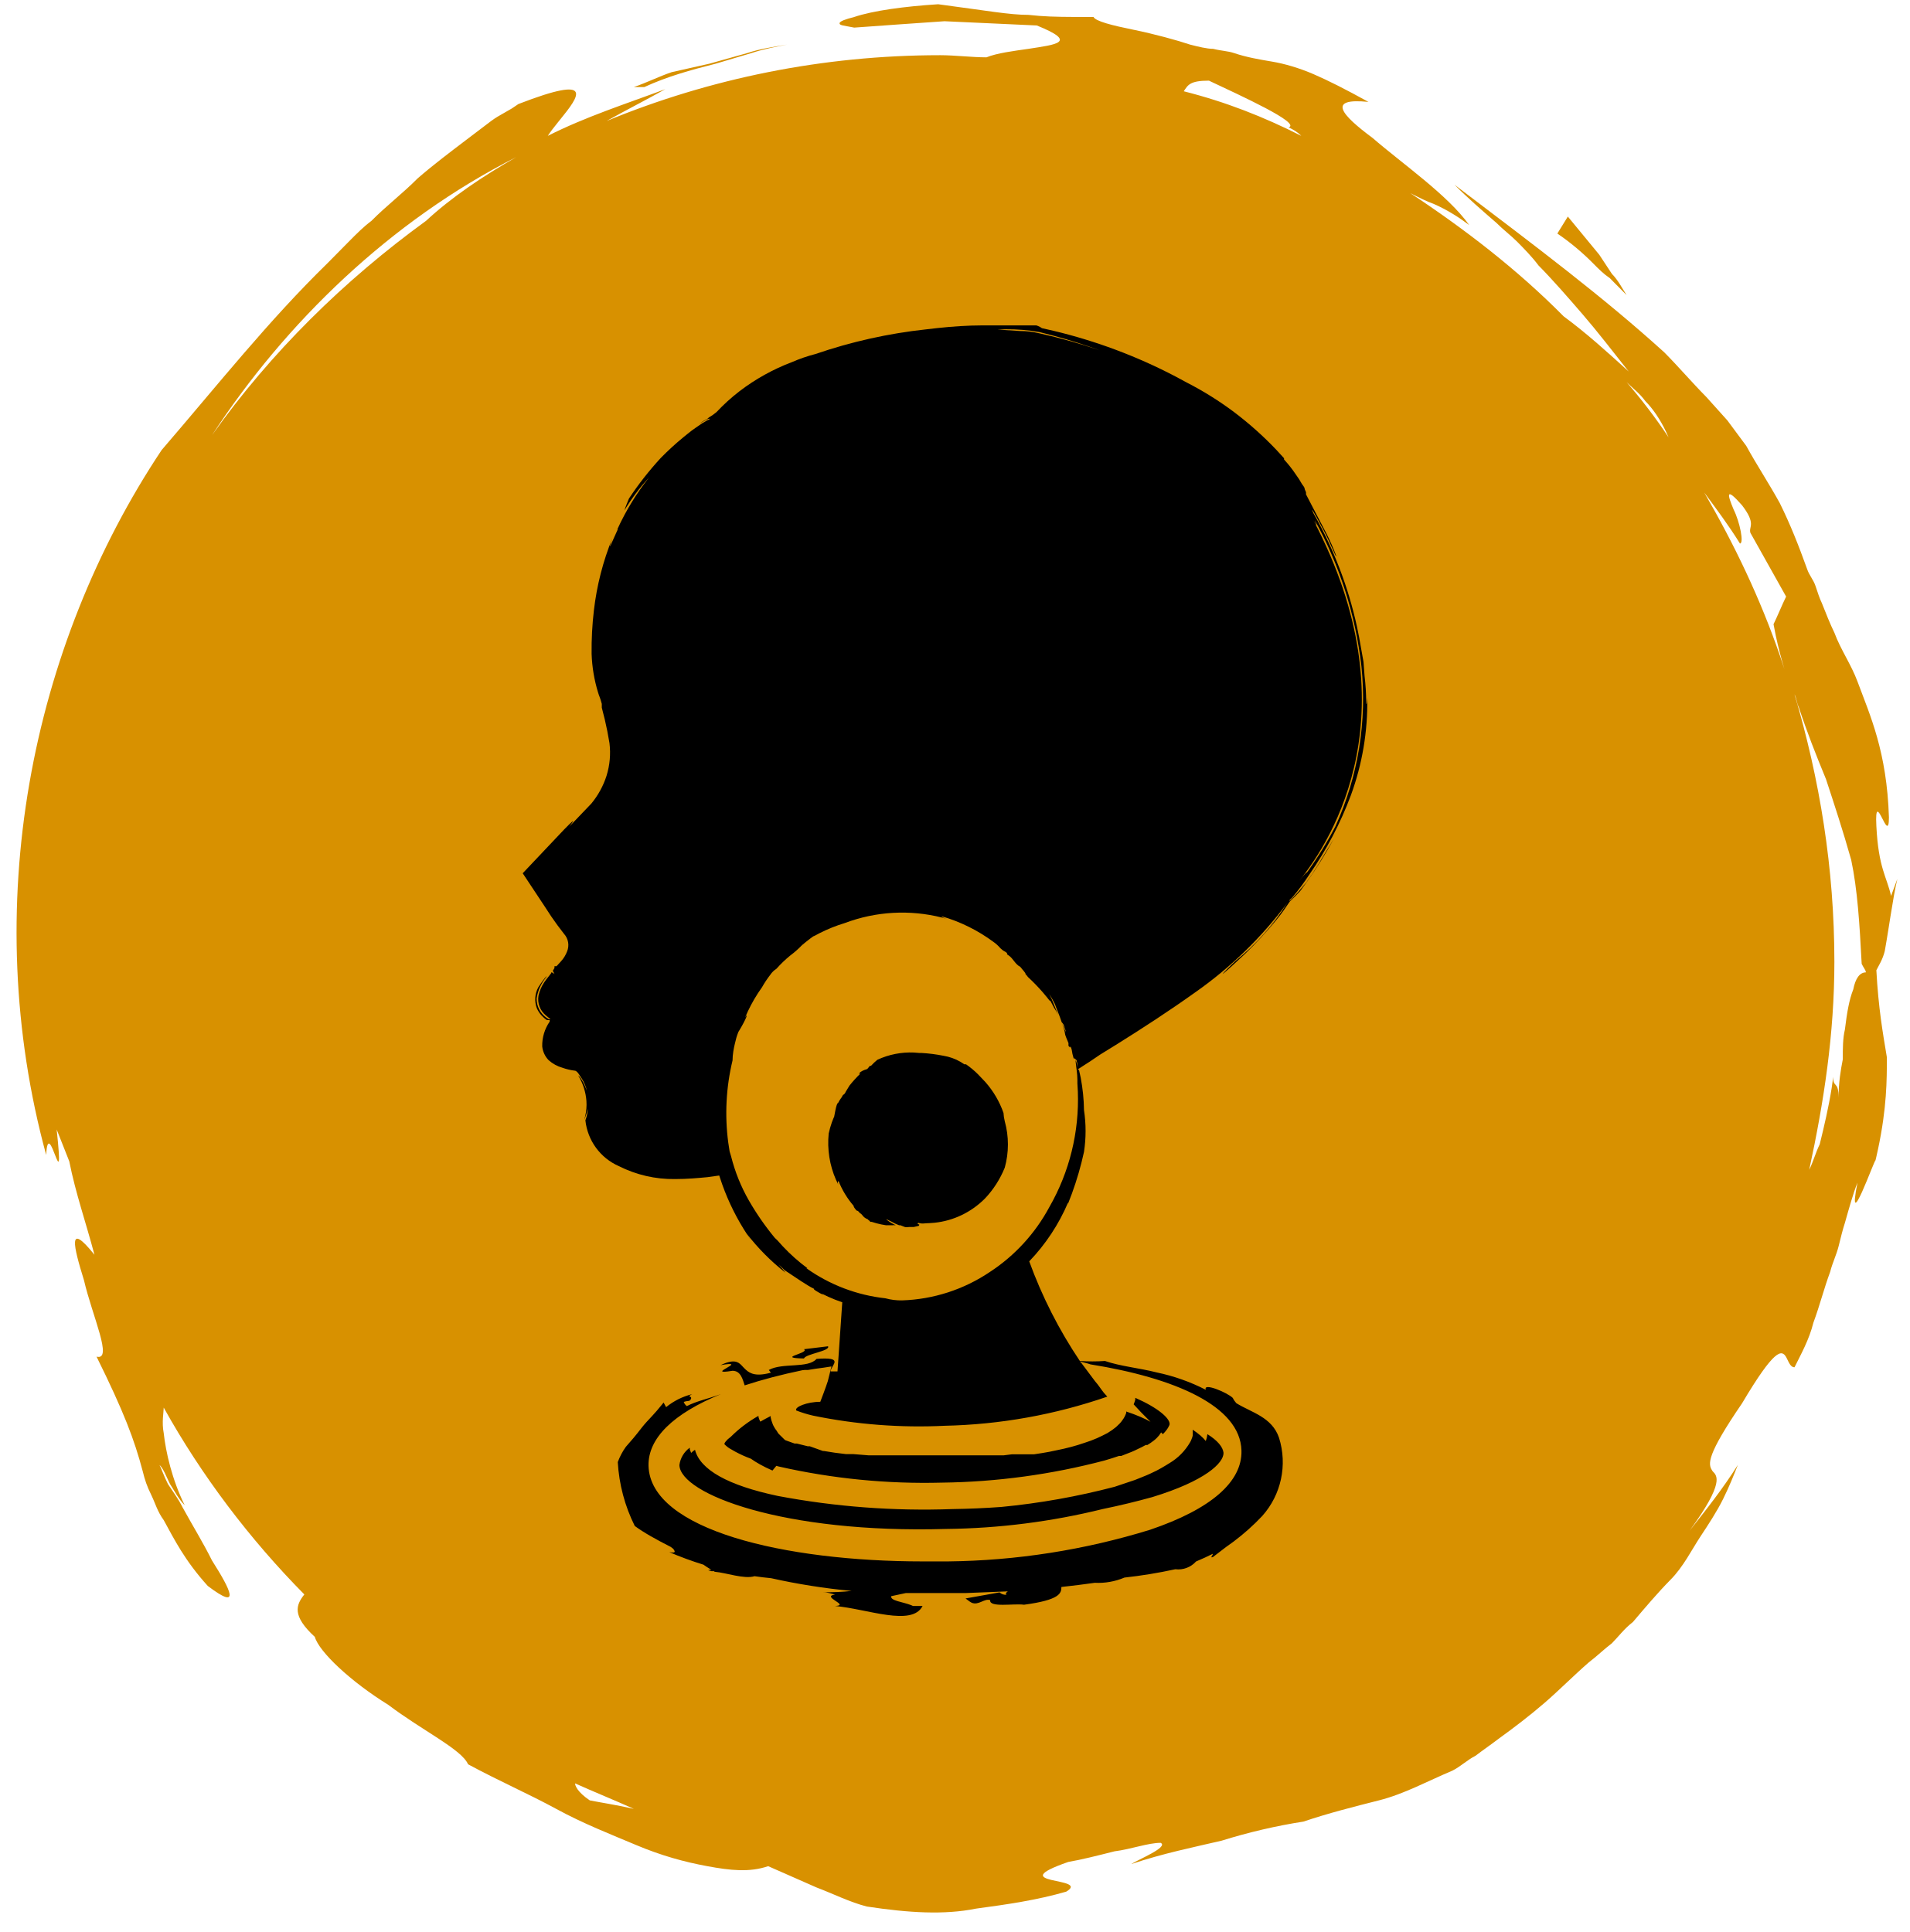
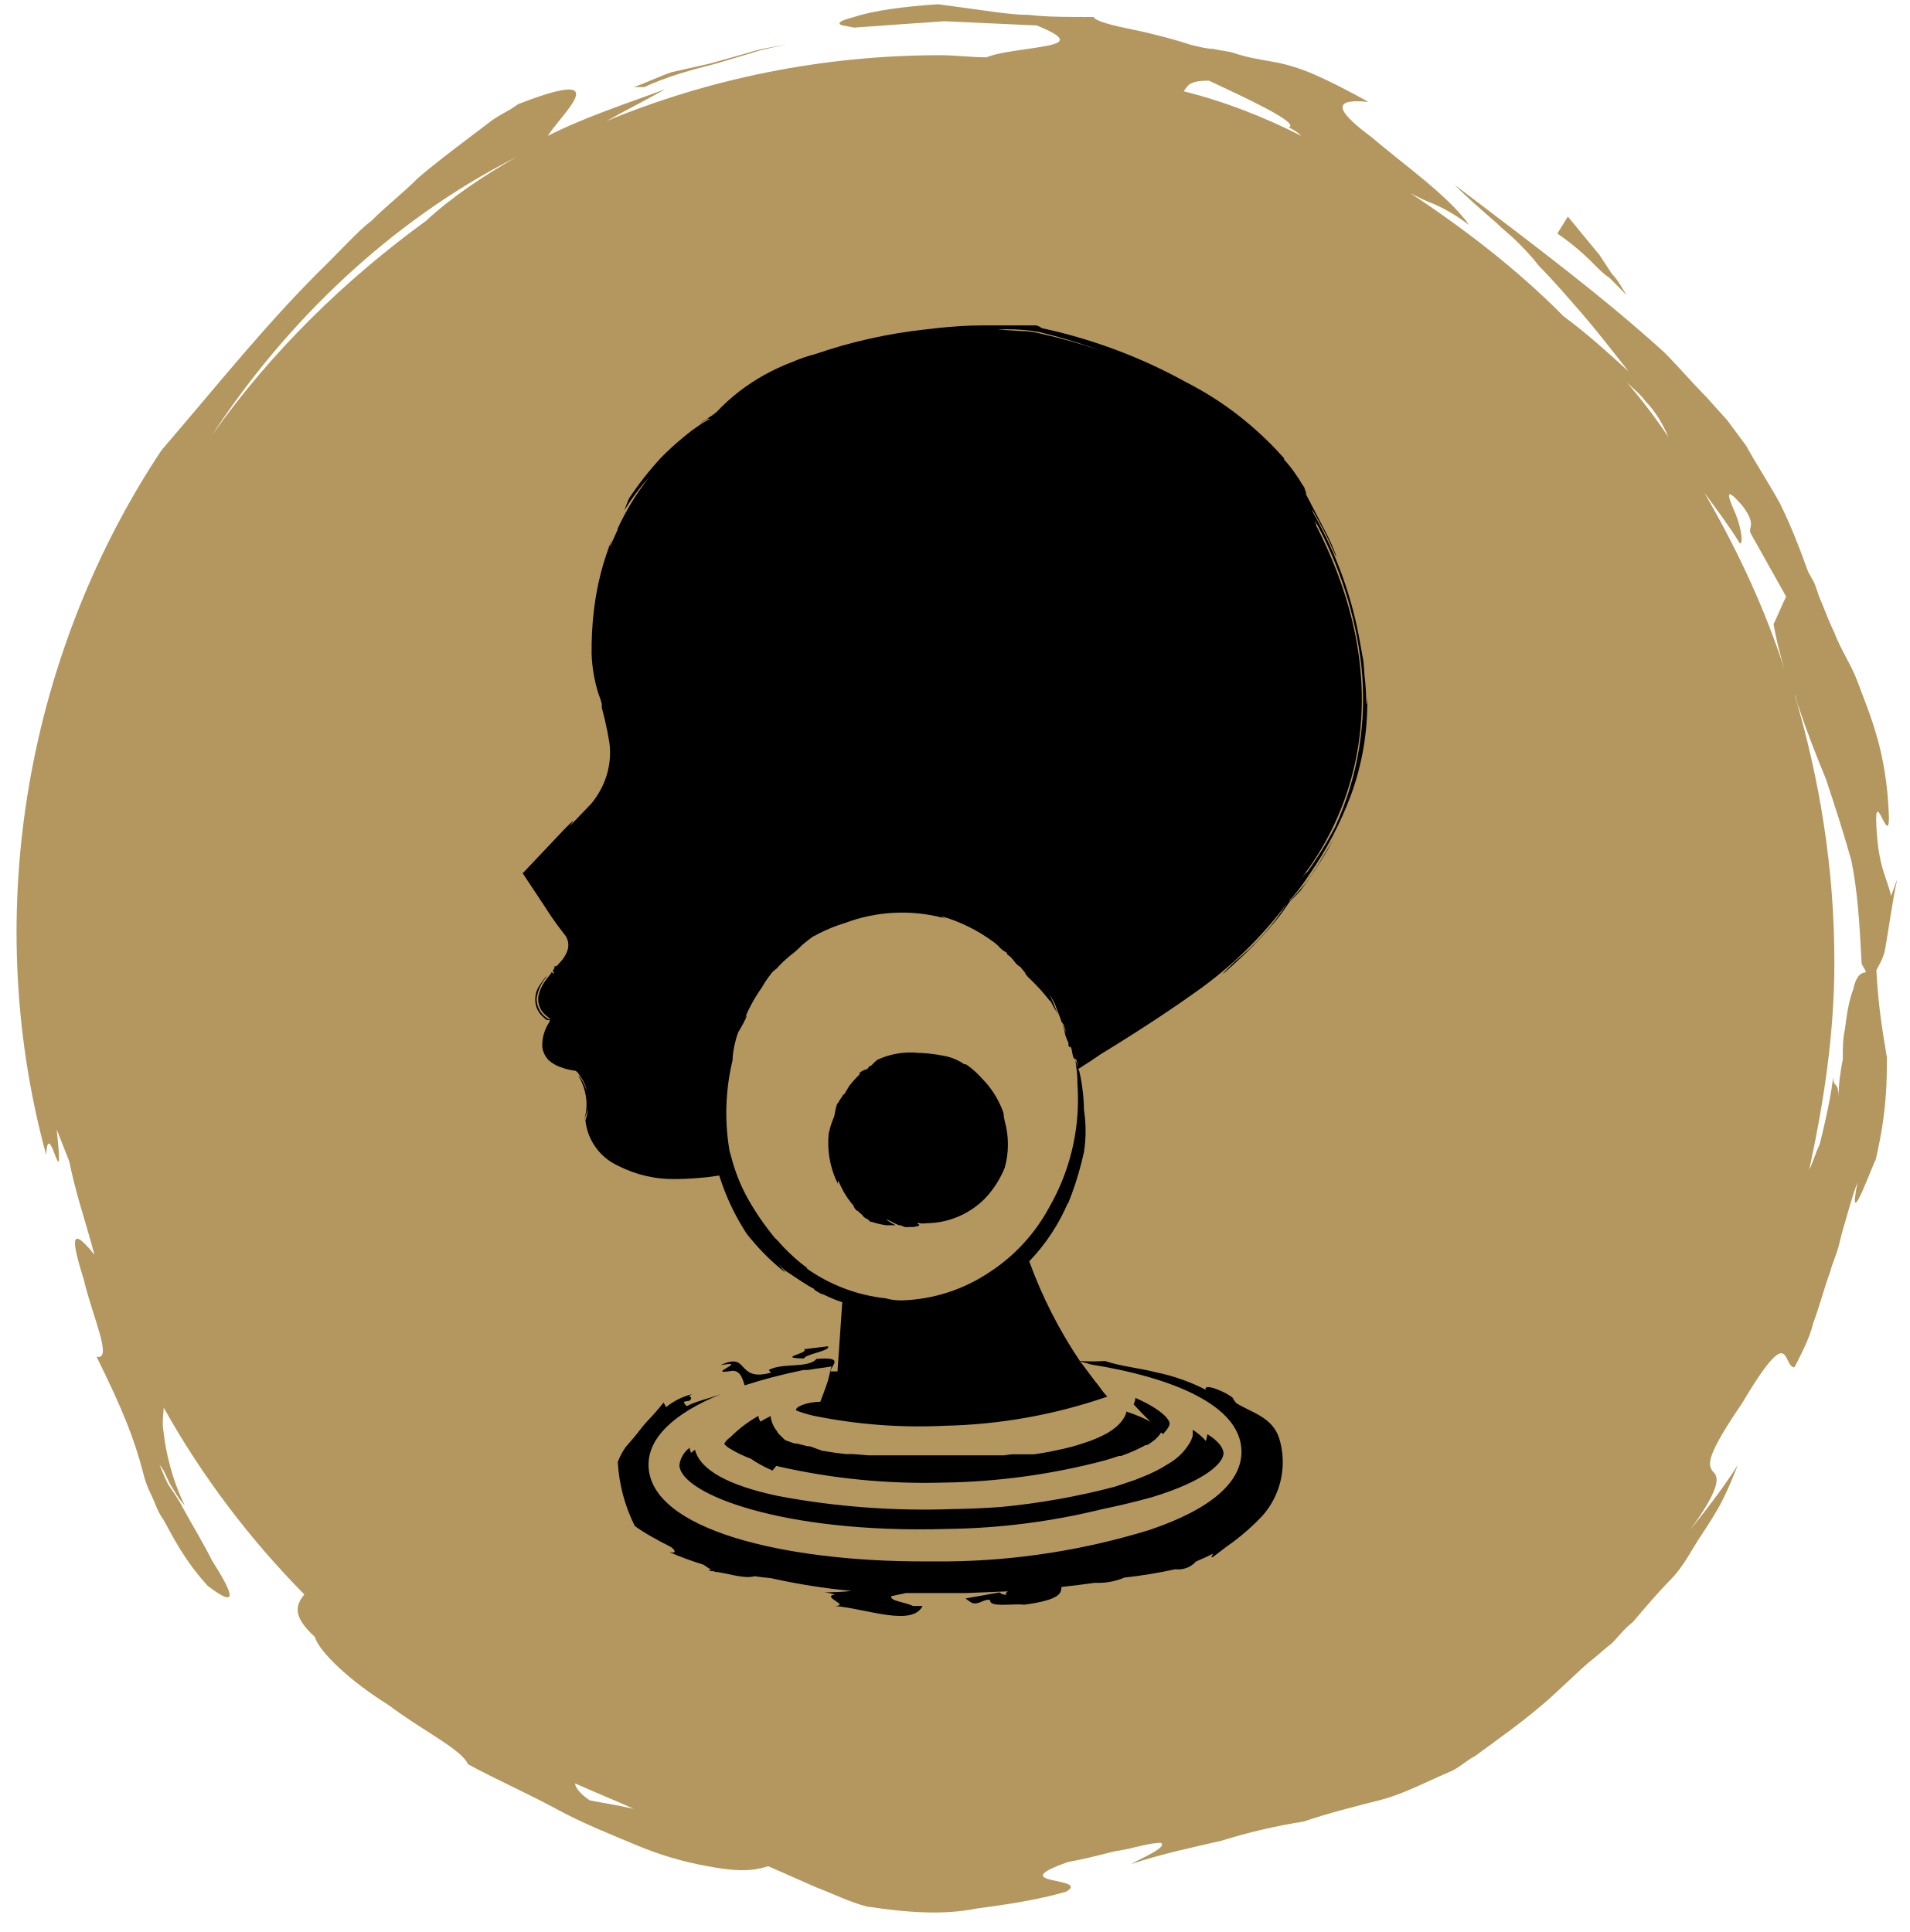
<svg xmlns="http://www.w3.org/2000/svg" width="85" height="86" viewBox="0 0 85 86">
  <g fill="none" fill-rule="evenodd">
    <g fill-rule="nonzero">
      <g>
        <g>
-           <path fill="#D89100" d="M41.753.189c2.148.284 3.176.473 4.016.473.66.074 1.206.09 2.089.093l.518.001h.289c.093.19.84.378 1.775.567.934.19 1.961.473 2.522.662.373.094.747.189 1.027.189.374.094.654.094.934.189.56.189 1.121.283 1.681.378.56.094 1.215.283 1.869.567.653.283 1.4.661 2.428 1.228-1.868-.189-1.214.567.187 1.607 1.308 1.134 3.363 2.552 4.297 3.875-.374-.284-.934-.662-1.588-.945-.28-.095-.654-.284-1.028-.473 2.429 1.607 4.764 3.402 6.819 5.481 1.027.756 1.961 1.607 2.896 2.457-.748-.945-1.402-1.795-2.055-2.551-.654-.756-1.308-1.512-1.962-2.174-.28-.378-.654-.756-.934-1.04-.28-.283-.654-.566-.934-.85-.654-.567-1.308-1.134-1.868-1.701 3.736 2.835 6.632 5.009 9.34 7.466.654.661 1.215 1.323 1.869 1.985l.934 1.04.84 1.133c.467.85 1.028 1.701 1.495 2.552.467.945.84 1.89 1.214 2.93.093.283.28.472.374.756.093.283.187.567.28.756.187.472.374.945.56 1.323.28.756.748 1.417 1.028 2.173.56 1.512 1.308 3.119 1.4 6.049 0 1.323-.653-1.418-.56.378.094 1.89.468 2.268.654 3.118l.28-.756c-.101.413-.203 1.022-.305 1.66l-.102.64c-.051.318-.102.63-.153.913-.093.378-.28.662-.374.851.094 1.701.28 2.74.468 3.875l-.001.389c-.006 1.07-.062 2.414-.56 4.43l.055-.227c-.014-.138-1.303 3.517-.802.984-.187.472-.374 1.134-.56 1.795-.094.284-.187.662-.28 1.04-.094.378-.281.756-.374 1.134-.28.756-.467 1.512-.748 2.268-.187.756-.56 1.418-.84 1.985-.11 0-.18-.084-.24-.19l-.034-.066-.066-.135-.034-.064c-.195-.338-.511-.385-1.962 2.061-1.579 2.308-1.51 2.698-1.34 2.972l.033.052c.187.19.56.473-1.028 2.646.748-.945 1.495-1.89 2.149-2.93-.187.473-.374.946-.654 1.513s-.654 1.134-1.028 1.701c-.373.567-.747 1.323-1.307 1.89-.56.567-1.121 1.229-1.682 1.89-.373.284-.654.662-.934.945-.373.284-.654.567-1.027.85-.654.568-1.308 1.23-1.962 1.796-.654.567-1.4 1.134-2.055 1.607-.373.284-.654.473-1.027.756-.374.19-.654.473-1.028.662-1.12.472-2.148 1.04-3.269 1.323-1.12.283-2.242.567-3.363.945-1.214.189-2.428.472-3.642.85-1.215.284-2.616.567-4.017 1.04.28-.19 1.681-.756 1.308-.945-.56 0-1.308.283-2.055.378-.747.189-1.495.378-2.055.472-2.99 1.04 1.027.662-.093 1.323-1.308.378-2.616.567-4.017.756-1.401.284-2.989.19-4.857-.094-.747-.19-1.495-.567-2.242-.85l-2.148-.946c-.84.284-1.682.19-2.709 0-1.027-.189-2.055-.472-3.176-.945-1.12-.472-2.335-.945-3.55-1.606-1.214-.662-2.521-1.229-3.922-1.985-.28-.661-2.055-1.512-3.55-2.646-1.681-1.04-3.082-2.363-3.269-3.024-1.027-.945-.84-1.418-.467-1.89-2.429-2.458-4.577-5.293-6.258-8.317 0 .19-.094.662 0 1.134.093.85.373 2.08.934 3.213-.28-.283-.467-.661-.654-.945-.187-.378-.28-.661-.467-.85.093.189.187.472.374.85.186.284.467.662.653 1.04.467.85.934 1.606 1.308 2.363.84 1.323 1.308 2.268-.187 1.134-1.027-1.134-1.494-2.08-1.961-2.93-.14-.19-.234-.378-.316-.567l-.158-.378-.087-.19c-.187-.377-.28-.66-.373-1.039-.374-1.417-.841-2.646-2.055-5.103.747.189-.187-1.796-.56-3.402-.468-1.512-.748-2.646.466-1.134-.373-1.418-.84-2.74-1.12-4.158l-.561-1.418c.374 3.497-.374-.756-.467 1.134C.56 45.93.374 40.259 1.308 34.873c.934-5.387 2.989-10.49 5.884-14.838 2.522-2.93 4.764-5.765 7.38-8.316l.933-.945c.374-.378.654-.662 1.028-.945.654-.662 1.401-1.229 2.055-1.89.654-.568 1.401-1.135 2.148-1.702l1.121-.85c.094-.071.193-.136.295-.198l.625-.36.294-.198c3.482-1.35 2.675-.32 1.866.681l-.105.13c-.175.217-.34.427-.453.606 1.681-.85 3.456-1.417 5.23-2.079-.84.473-1.774.945-2.614 1.418 4.576-1.89 9.62-2.93 14.851-2.93.654 0 1.401.095 2.055.095.467-.19 1.214-.284 1.868-.378 1.215-.19 2.242-.284.374-1.04l-4.11-.189c-1.401.095-2.709.19-4.017.284-.467-.095-.653-.095-.653-.19 0-.094.28-.188.653-.283.841-.283 2.242-.472 3.737-.567zm-16.16 79.196c0 .094.094.378.654.756.467.094 1.121.189 1.962.378-.84-.378-1.775-.756-2.616-1.134zm54.27-48.482c1.12 3.78 1.774 7.75 1.774 11.908 0 3.213-.467 6.237-1.12 9.262.186-.378.28-.757.467-1.135.2-.81.4-1.668.532-2.505l.07-.5v.055c.005.41.208.164.235.736l.003.135c0-.661.094-1.228.187-1.7 0-.473 0-.946.093-1.324.094-.756.187-1.323.374-1.795.093-.473.28-.756.56-.756 0-.095-.093-.19-.186-.379-.094-1.795-.187-3.307-.467-4.63-.374-1.323-.748-2.457-1.121-3.591-.467-1.135-.84-2.08-1.215-3.214-.093-.189-.093-.378-.186-.567zm-4.017-8.978c1.344 2.32 2.487 4.706 3.373 7.275l.2.603-.02-.065c-.135-.457-.262-.937-.37-1.441l-.1-.512c.186-.378.373-.85.56-1.229l-1.588-2.835c-.093-.284.28-.378-.374-1.229-.747-.85-.653-.472-.373.19.28.566.467 1.511.28 1.511-.467-.756-1.027-1.512-1.588-2.268zm-3.456-4.914c.654.756 1.308 1.607 1.868 2.457l-.109-.243c-.264-.557-.591-1.033-.918-1.363-.14-.19-.28-.331-.42-.461l-.28-.255zM22.978 6.993c-5.604 2.836-10.275 7.372-13.544 12.38 2.615-3.685 5.885-6.898 9.528-9.544 1.12-1.04 2.522-1.985 4.016-2.836zM69.775 9.64l1.4 1.7.561.851c.28.284.467.662.654.945l-.195-.198-.357-.36-.195-.198c-.28-.189-.467-.378-.747-.661-.467-.473-1.028-.945-1.588-1.323l.467-.756zM53.802 3.59c-.84 0-.934.19-1.12.473 1.867.472 3.549 1.134 5.23 1.984-.187-.189-.374-.283-.56-.378.56-.189-2.149-1.417-3.55-2.079zM35.027 1.985c-.467.094-1.027.189-1.587.378l-1.588.472c-1.121.284-2.149.567-3.176 1.04h-.467c.56-.19 1.12-.473 1.681-.662l1.681-.378 1.682-.472c.56-.19 1.214-.284 1.774-.378z" transform="translate(-676 -8988) translate(227 8988) translate(449)" />
+           <path fill="#b3975e" d="M41.753.189c2.148.284 3.176.473 4.016.473.66.074 1.206.09 2.089.093l.518.001h.289c.093.19.84.378 1.775.567.934.19 1.961.473 2.522.662.373.094.747.189 1.027.189.374.094.654.094.934.189.56.189 1.121.283 1.681.378.56.094 1.215.283 1.869.567.653.283 1.4.661 2.428 1.228-1.868-.189-1.214.567.187 1.607 1.308 1.134 3.363 2.552 4.297 3.875-.374-.284-.934-.662-1.588-.945-.28-.095-.654-.284-1.028-.473 2.429 1.607 4.764 3.402 6.819 5.481 1.027.756 1.961 1.607 2.896 2.457-.748-.945-1.402-1.795-2.055-2.551-.654-.756-1.308-1.512-1.962-2.174-.28-.378-.654-.756-.934-1.04-.28-.283-.654-.566-.934-.85-.654-.567-1.308-1.134-1.868-1.701 3.736 2.835 6.632 5.009 9.34 7.466.654.661 1.215 1.323 1.869 1.985l.934 1.04.84 1.133c.467.85 1.028 1.701 1.495 2.552.467.945.84 1.89 1.214 2.93.093.283.28.472.374.756.093.283.187.567.28.756.187.472.374.945.56 1.323.28.756.748 1.417 1.028 2.173.56 1.512 1.308 3.119 1.4 6.049 0 1.323-.653-1.418-.56.378.094 1.89.468 2.268.654 3.118l.28-.756c-.101.413-.203 1.022-.305 1.66l-.102.64c-.051.318-.102.63-.153.913-.093.378-.28.662-.374.851.094 1.701.28 2.74.468 3.875l-.001.389c-.006 1.07-.062 2.414-.56 4.43l.055-.227c-.014-.138-1.303 3.517-.802.984-.187.472-.374 1.134-.56 1.795-.094.284-.187.662-.28 1.04-.094.378-.281.756-.374 1.134-.28.756-.467 1.512-.748 2.268-.187.756-.56 1.418-.84 1.985-.11 0-.18-.084-.24-.19l-.034-.066-.066-.135-.034-.064c-.195-.338-.511-.385-1.962 2.061-1.579 2.308-1.51 2.698-1.34 2.972l.033.052c.187.19.56.473-1.028 2.646.748-.945 1.495-1.89 2.149-2.93-.187.473-.374.946-.654 1.513s-.654 1.134-1.028 1.701c-.373.567-.747 1.323-1.307 1.89-.56.567-1.121 1.229-1.682 1.89-.373.284-.654.662-.934.945-.373.284-.654.567-1.027.85-.654.568-1.308 1.23-1.962 1.796-.654.567-1.4 1.134-2.055 1.607-.373.284-.654.473-1.027.756-.374.19-.654.473-1.028.662-1.12.472-2.148 1.04-3.269 1.323-1.12.283-2.242.567-3.363.945-1.214.189-2.428.472-3.642.85-1.215.284-2.616.567-4.017 1.04.28-.19 1.681-.756 1.308-.945-.56 0-1.308.283-2.055.378-.747.189-1.495.378-2.055.472-2.99 1.04 1.027.662-.093 1.323-1.308.378-2.616.567-4.017.756-1.401.284-2.989.19-4.857-.094-.747-.19-1.495-.567-2.242-.85l-2.148-.946c-.84.284-1.682.19-2.709 0-1.027-.189-2.055-.472-3.176-.945-1.12-.472-2.335-.945-3.55-1.606-1.214-.662-2.521-1.229-3.922-1.985-.28-.661-2.055-1.512-3.55-2.646-1.681-1.04-3.082-2.363-3.269-3.024-1.027-.945-.84-1.418-.467-1.89-2.429-2.458-4.577-5.293-6.258-8.317 0 .19-.094.662 0 1.134.093.85.373 2.08.934 3.213-.28-.283-.467-.661-.654-.945-.187-.378-.28-.661-.467-.85.093.189.187.472.374.85.186.284.467.662.653 1.04.467.85.934 1.606 1.308 2.363.84 1.323 1.308 2.268-.187 1.134-1.027-1.134-1.494-2.08-1.961-2.93-.14-.19-.234-.378-.316-.567l-.158-.378-.087-.19c-.187-.377-.28-.66-.373-1.039-.374-1.417-.841-2.646-2.055-5.103.747.189-.187-1.796-.56-3.402-.468-1.512-.748-2.646.466-1.134-.373-1.418-.84-2.74-1.12-4.158l-.561-1.418c.374 3.497-.374-.756-.467 1.134C.56 45.93.374 40.259 1.308 34.873c.934-5.387 2.989-10.49 5.884-14.838 2.522-2.93 4.764-5.765 7.38-8.316l.933-.945c.374-.378.654-.662 1.028-.945.654-.662 1.401-1.229 2.055-1.89.654-.568 1.401-1.135 2.148-1.702l1.121-.85c.094-.071.193-.136.295-.198l.625-.36.294-.198c3.482-1.35 2.675-.32 1.866.681l-.105.13c-.175.217-.34.427-.453.606 1.681-.85 3.456-1.417 5.23-2.079-.84.473-1.774.945-2.614 1.418 4.576-1.89 9.62-2.93 14.851-2.93.654 0 1.401.095 2.055.095.467-.19 1.214-.284 1.868-.378 1.215-.19 2.242-.284.374-1.04l-4.11-.189c-1.401.095-2.709.19-4.017.284-.467-.095-.653-.095-.653-.19 0-.094.28-.188.653-.283.841-.283 2.242-.472 3.737-.567zm-16.16 79.196c0 .094.094.378.654.756.467.094 1.121.189 1.962.378-.84-.378-1.775-.756-2.616-1.134zm54.27-48.482c1.12 3.78 1.774 7.75 1.774 11.908 0 3.213-.467 6.237-1.12 9.262.186-.378.28-.757.467-1.135.2-.81.4-1.668.532-2.505l.07-.5v.055c.005.41.208.164.235.736l.003.135c0-.661.094-1.228.187-1.7 0-.473 0-.946.093-1.324.094-.756.187-1.323.374-1.795.093-.473.28-.756.56-.756 0-.095-.093-.19-.186-.379-.094-1.795-.187-3.307-.467-4.63-.374-1.323-.748-2.457-1.121-3.591-.467-1.135-.84-2.08-1.215-3.214-.093-.189-.093-.378-.186-.567zm-4.017-8.978c1.344 2.32 2.487 4.706 3.373 7.275l.2.603-.02-.065c-.135-.457-.262-.937-.37-1.441l-.1-.512c.186-.378.373-.85.56-1.229l-1.588-2.835c-.093-.284.28-.378-.374-1.229-.747-.85-.653-.472-.373.19.28.566.467 1.511.28 1.511-.467-.756-1.027-1.512-1.588-2.268zm-3.456-4.914c.654.756 1.308 1.607 1.868 2.457l-.109-.243c-.264-.557-.591-1.033-.918-1.363-.14-.19-.28-.331-.42-.461l-.28-.255zM22.978 6.993c-5.604 2.836-10.275 7.372-13.544 12.38 2.615-3.685 5.885-6.898 9.528-9.544 1.12-1.04 2.522-1.985 4.016-2.836zM69.775 9.64l1.4 1.7.561.851c.28.284.467.662.654.945l-.195-.198-.357-.36-.195-.198c-.28-.189-.467-.378-.747-.661-.467-.473-1.028-.945-1.588-1.323l.467-.756zM53.802 3.59c-.84 0-.934.19-1.12.473 1.867.472 3.549 1.134 5.23 1.984-.187-.189-.374-.283-.56-.378.56-.189-2.149-1.417-3.55-2.079zM35.027 1.985c-.467.094-1.027.189-1.587.378l-1.588.472c-1.121.284-2.149.567-3.176 1.04h-.467c.56-.19 1.12-.473 1.681-.662l1.681-.378 1.682-.472c.56-.19 1.214-.284 1.774-.378z" transform="translate(-676 -8988) translate(227 8988) translate(449)" />
          <path fill="#000" d="M46.119 14.484c.06.018.118.042.172.073l.078.051.511.116c1.886.45 3.71 1.132 5.43 2.032l.513.276c.734.376 1.435.815 2.096 1.31.673.508 1.303 1.07 1.884 1.682l.342.373v.056c.192.21.368.433.526.67.099.133.188.273.268.418.034.056.09.112.115.175l.014.067.055.13v.093l.924 1.776c.155.308.294.625.415.948.037.205-.23-.52-.563-1.143-.332-.623-.646-1.181-.443-.735.896 1.572 1.547 3.271 1.933 5.039l.098.484.194 1.088.047.623c.047.391.072.786.073 1.18.014.23.038-.104.046-.204l.002-.022-.001.031c.026 1.478-.221 2.947-.73 4.333-.466 1.248-1.086 2.432-1.847 3.524-.237.363-.496.71-.776 1.041-.1.07-.116.12-.12.135v.004l.083-.068c.053-.048.102-.1.148-.155.13-.13.305-.334.536-.613.177-.246.345-.497.505-.754l.234-.39.48-.79c-.354.648-.745 1.275-1.17 1.877l-.326.447-.222.233-.24.232c-.166.242-.35.52-.572.79-.444.543-.919 1.058-1.423 1.544-.914.864-1.468 1.32-.424.316.902-.725 1.679-1.595 2.299-2.576-1.138 1.526-2.51 2.86-4.063 3.952-1.193.852-2.386 1.627-3.557 2.357l-.7.432-.453.307-.304.195-.157.103-.063.034c.017.052.028.077.032.065v-.025l.078.354c.09.475.14.957.146 1.44.094.617.094 1.244 0 1.86-.137.63-.317 1.25-.538 1.855l-.173.45v-.046c-.413.97-.998 1.854-1.726 2.613.568 1.565 1.325 3.054 2.253 4.435.372.025.745.025 1.117 0 .711.242 1.505.307 2.309.511.757.159 1.49.418 2.18.772-.14-.344.969.13 1.2.362.041.085.094.163.157.233.674.418 1.588.614 1.902 1.543.38 1.21.096 2.534-.748 3.478-.39.414-.816.794-1.27 1.136l-.346.249-.582.446c-.148.047 0-.074 0-.149-.222.112-.462.224-.748.344-.234.26-.578.388-.923.345-.747.164-1.503.288-2.263.371-.417.177-.868.256-1.32.233-.471.065-.96.13-1.487.186 0 .279-.065.576-1.662.79-.453-.065-1.56.14-1.506-.204-.26-.093-.52.252-.829.113l-.094-.058-.175-.13 1.514-.27c.084.08.2.117.314.103-.052-.03-.038-.072.012-.116l.043-.033-1.846.074h-2.688l-.655.14c-.052.206.511.253.881.398l.088.039h.425c-.47.93-2.456.13-3.897 0 .702-.028-.646-.41 0-.511-.175-.038-.35-.103-.526-.103.422.009.845-.01 1.265-.056-1.205-.114-2.402-.303-3.583-.567-.247-.023-.492-.053-.737-.089-.466.14-1.24-.151-1.77-.197l-.064-.035c-.033.016-.091.021-.234-.04.048-.008.097-.012.146-.012-.137-.08-.272-.172-.398-.261l.046.032c-.516-.159-1.025-.346-1.523-.56.109.017.317.065.215-.094l-.04-.055-.11-.083c-.675-.344-1.192-.633-1.598-.93-.443-.887-.7-1.855-.757-2.845.09-.241.21-.47.36-.679.24-.27.415-.474.702-.846.138-.177.295-.344.47-.53.14-.149.246-.274.39-.451l.118-.144.111.205c.338-.276.732-.473 1.155-.577-.268.149.009.065-.047.205-.055.14-.12.065-.323.14.026.074.074.14.139.185.447-.23.92-.314 1.515-.533-2.109.863-3.252 1.959-3.221 3.195.081 2.844 6.034 4.252 12.213 4.252h1.103c3.051-.033 6.082-.507 9.002-1.408 2.714-.92 4.107-2.135 4.07-3.525-.053-1.997-2.994-3.24-6.72-3.838-.146-.055-.308-.083-.471-.13.022.028.046.052.072.075l.606.81c.143.158.255.343.393.515l.15.166c-2.333.806-4.774 1.244-7.237 1.297-1.962.096-3.928-.055-5.853-.45-.256-.058-.507-.135-.751-.23-.1-.148.47-.387 1.067-.387.226-.58.335-.92.335-.92l.163-.654c-.242.043-.467.07-.695.101l-.346.055h-.135l-.109.01c-.95.198-1.812.425-2.579.677l.004.01c-.092-.278-.175-.66-.545-.66-1.348.224.859-.492-.535-.25.583-.275.777-.158.935.005l.078.083.04.042c.188.19.409.38 1.038.242l.153-.038-.093-.12c.6-.335 1.746-.056 2.124-.493 1.248-.098.68.256.631.523l-.003.035h.305l.212-3.078c-.211-.071-.419-.153-.622-.245l-.301-.145.083.065c-.24-.121-.49-.27-.406-.27-.3-.138-.846-.519-1.182-.742l-.13-.085-.277-.27c.213.242.222.27.305.372-.642-.502-1.219-1.083-1.718-1.73.08.128.126.2.17.262l.01.015-.027-.037-.116-.174c-.466-.705-.846-1.463-1.13-2.259l-.135-.4-.526.074c-.406.037-.877.084-1.44.084-.869.013-1.727-.185-2.503-.577-.823-.361-1.39-1.138-1.487-2.036.06-.161.098-.33.11-.502-.007-.017-.016.099-.121.373l-.044.11.045-.165c.053-.223.072-.452.056-.68-.029-.392-.15-.771-.35-1.107-.075-.084.147.046.369.65-.044-.195-.122-.38-.231-.548l-.04-.06-.085-.13c-.058-.084-.12-.154-.19-.154-.185-.023-.368-.067-.544-.13-.226-.064-.434-.179-.61-.335-.161-.166-.262-.382-.286-.613-.009-.395.108-.783.333-1.107l-.002-.032.002-.033h-.12c-.065-.038-.124-.085-.176-.14-.12-.108-.214-.24-.277-.39-.114-.304-.09-.644.065-.93.341-.53.434-.539.341-.437-.219.267-.363.588-.415.93-.006.345.16.668.436.863l.109.067h.074l-.213-.177c-.255-.212-.379-.545-.323-.874.047-.209.131-.407.25-.585.069-.105.133-.184.188-.252l.051-.065.084-.111v-.023c0-.017-.006-.016.029.004l.035.019.074.046-.074-.14.074-.12v-.084h.092l.204-.223c.115-.128.205-.276.267-.437.107-.265.054-.57-.138-.78-.201-.255-.393-.516-.575-.784l-.266-.407-.997-1.506 1.847-1.953c.364-.374.516-.504.275-.19l-.053.07.988-1.033c.3-.365.53-.784.674-1.236.145-.469.19-.963.13-1.45-.057-.356-.127-.709-.21-1.059l-.132-.522v-.168c-.084-.316-.111-.316-.167-.51-.17-.556-.266-1.131-.286-1.712-.008-.649.026-1.298.102-1.943.128-1.102.404-2.18.821-3.208l-.06.181c-.15.464.067-.058.262-.488l.03-.064v-.047c.373-.812.841-1.577 1.394-2.278-.412.448-.777.937-1.09 1.46.055-.177.13-.353.203-.53.422-.638.895-1.242 1.413-1.804.321-.328.66-.639 1.016-.93.123-.099.242-.198.365-.292l.189-.135.286-.196c.063-.027.11-.066.183-.107l.085-.041h.019l.046-.047h-.056l-.11.047-.13.074-.194.112.139-.093.113-.07.118-.06.074-.066c.12-.07.234-.151.341-.241.316-.338.66-.648 1.025-.93.71-.542 1.494-.977 2.327-1.292.341-.149.693-.27 1.053-.363 1.595-.548 3.246-.916 4.922-1.097.672-.082 1.345-.146 2.017-.168l.504-.009h2.383zm6.96 49.157c.266.177.457.344.583.504.037-.1.06-.201.072-.305.45.28.69.569.718.832.009.45-.81 1.247-3.167 1.968-.728.202-1.463.379-2.203.531-2.283.564-4.623.862-6.976.888-7.237.212-11.833-1.555-11.87-2.844.041-.312.209-.592.462-.773v.074l.06.158c.051-.051.109-.097.172-.138.23.89 1.473 1.586 3.683 2.053 2.557.484 5.17.68 7.779.585.726-.01 1.45-.042 2.173-.095 1.7-.163 3.385-.463 5.04-.897l.905-.304.208-.083c.209-.083.417-.166.598-.258l.153-.073c.145-.074.278-.152.404-.228l.184-.113c.374-.224.685-.54.905-.92.022-.035.04-.072.054-.11.027-.06.048-.122.064-.185.004-.064.004-.129 0-.193v-.074zm-2.555-1.419c1.031.454 1.529.908 1.529 1.164 0 .059-.09.245-.302.454l-.078-.079c-.022.04-.118.208-.33.368-.09.07-.183.135-.28.193h-.073l-.172.092-.326.157-.126.055-.47.184h-.1c-.2.065-.407.138-.643.203-2.364.623-4.794.954-7.237.984-2.438.064-4.875-.177-7.255-.717l-.111-.03c-.057.071-.114.14-.172.209-.423-.185-.735-.365-.961-.527-.237-.087-.468-.191-.691-.311l-.264-.151-.07-.048-.065-.054-.082-.073-.002-.028.002-.027.045-.065.09-.101.146-.12c.367-.365.78-.677 1.23-.93v.056c.02.07.046.138.081.202.138-.077.29-.163.462-.25v.065c.017.085.04.167.071.243.015.047.034.091.055.133.043.085.094.162.15.231l.033.058.037.053.268.264.037.03.416.149h.1l.48.12h.09l.588.211h.045c.32.056.645.102.977.138h.326l.696.056h5.99l.37-.046h.986l.362-.056.317-.055.353-.074.298-.064.335-.083.29-.083.307-.1.271-.093.272-.11.235-.11.235-.12.2-.13.18-.137.154-.148c.047-.048.09-.1.127-.156l.053-.076.046-.08c.028-.054.052-.11.072-.166v-.065c.467.156.826.313 1.081.458-.143-.14-.286-.285-.427-.43l-.322-.346.039-.103.032-.106v-.082zM36.85 59.928c.118.21-.996.34-1.071.542-1.249-.023.166-.219.024-.392l-.024-.02 1.071-.13zm.755-18.843c-.393.119-.775.272-1.141.458l-.272.146.065-.056c-.055.037-.323.233-.563.437-.162.17-.339.325-.527.465-.218.178-.422.374-.61.586-.11.07-.204.161-.276.27-.137.176-.26.362-.37.557-.242.338-.453.697-.63 1.073l-.123.276.026-.04c.121-.189.02.105-.262.577l-.063.104c-.093.242-.093.279-.148.493-.055.214-.11.52-.11.772-.288 1.195-.352 2.432-.192 3.649l.062.404.065.214c.173.69.44 1.354.794 1.971.337.587.724 1.143 1.154 1.664.037.038.11.103.11.103.32.371.67.713 1.05 1.021l.29.225h-.046c1.04.74 2.251 1.2 3.518 1.338.24.066.49.098.739.093 1.394-.045 2.747-.483 3.906-1.264 1.11-.725 2.022-1.72 2.65-2.892.896-1.562 1.334-3.346 1.267-5.144l-.02-.36v-.166c-.004-.304-.042-.445-.074-.764-.017-.173.014-.071.052.067l.033.122.007.024c-.006-.06-.013-.111-.022-.162l-.033-.153c-.072-.054-.097-.112-.106-.08l-.004.04-.028-.071-.045-.17-.03-.174-.026-.09-.038-.087v.056l-.022.004h-.003l-.015-.025-.032-.026-.011-.028v-.111c-.056-.149-.148-.326-.157-.437-.008-.096-.09-.335-.114-.401l-.006-.018.157.363c-.01-.112-.037-.12-.074-.26s-.12-.158-.12-.214c-.083-.26-.231-.586-.286-.763-.076-.157-.162-.31-.259-.455.148.27.277.641.397.93l-.08-.158-.095-.15-.093-.176-.092-.176c.032.071-.005.047-.074-.043l-.037-.05-.204-.245c-.209-.24-.43-.47-.664-.685l-.052-.068-.059-.062.003-.02c-.02-.058-.169-.222-.169-.222-.037-.061-.092-.11-.157-.14-.177-.147-.226-.288-.387-.422l-.112-.08v-.055c-.157-.13-.092-.028-.295-.214-.089-.106-.191-.2-.305-.28-.696-.515-1.477-.903-2.308-1.143.006.044.143.091.234.118l-.225-.062c-1.426-.36-2.93-.277-4.313.242zm3.066 5.767l.24.019h.102c.326.019.65.06.97.124.268.043.526.134.761.27l.172.11h.075c.183.128.356.27.516.428l.155.161.185.195c.357.401.634.871.813 1.383.006.125.025.25.056.37.187.675.187 1.389 0 2.063-.205.508-.502.973-.876 1.369-.608.615-1.402.997-2.25 1.085l-.232.017-.11.004c-.128.008-.202.027-.328-.004l-.033-.01-.033.001c-.016.026-.02.047.003.058l.053.008-.005.026c-.009.018-.023.015.005.022.032.008-.169.051-.227.063l-.015.003h-.178c-.074 0-.177.02-.223 0l-.09-.035-.09-.035-.016-.006h-.056c-.123-.045-.242-.103-.355-.17-.065-.02-.168-.096-.224-.096.132.107.276.196.43.266l-.085-.006-.083.006h-.262l-.217-.038-.215-.051-.211-.063h-.075l.004-.018c-.011-.026-.077-.058-.107-.096-.037-.047.038.029-.093-.047-.098-.057-.128-.125-.191-.187l-.08-.06-.042-.052c-.053-.05-.092-.032-.107-.062-.018-.039-.112-.115-.112-.19-.282-.327-.51-.7-.671-1.103-.062.032-.021.136-.005.17l-.11-.228c-.283-.645-.395-1.356-.324-2.062.037-.167.084-.332.14-.493l.093-.239v.038c.02-.066.103-.665.187-.665.112-.219.103-.142.215-.352.038-.019.07-.048.094-.084l.027-.058.168-.276c.152-.192.317-.373.494-.542-.14.076-.046-.104.28-.19.103-.066.084-.152.187-.152.086-.095.18-.184.28-.266.51-.237 1.068-.347 1.626-.323zM58.511 23.15c.139.344.083.27-.064 0 4.45 8.442.886 14.197-.628 16.057.24-.298.424-.493.295-.298.49-.67.928-1.375 1.311-2.11 1.019-2.232 1.42-4.699 1.164-7.141-.262-2.286-.968-4.497-2.078-6.508zm-13.743-8.493l-.376.013.997.065c.292-.001.584.033.868.103.906.2 1.8.452 2.678.753-.656-.239-1.32-.45-1.994-.634l-.675-.175-.372-.058c-.249-.032-.499-.053-.75-.062l-.376-.005z" transform="translate(-676 -8988) translate(227 8988) translate(449)" />
        </g>
      </g>
    </g>
  </g>
</svg>
